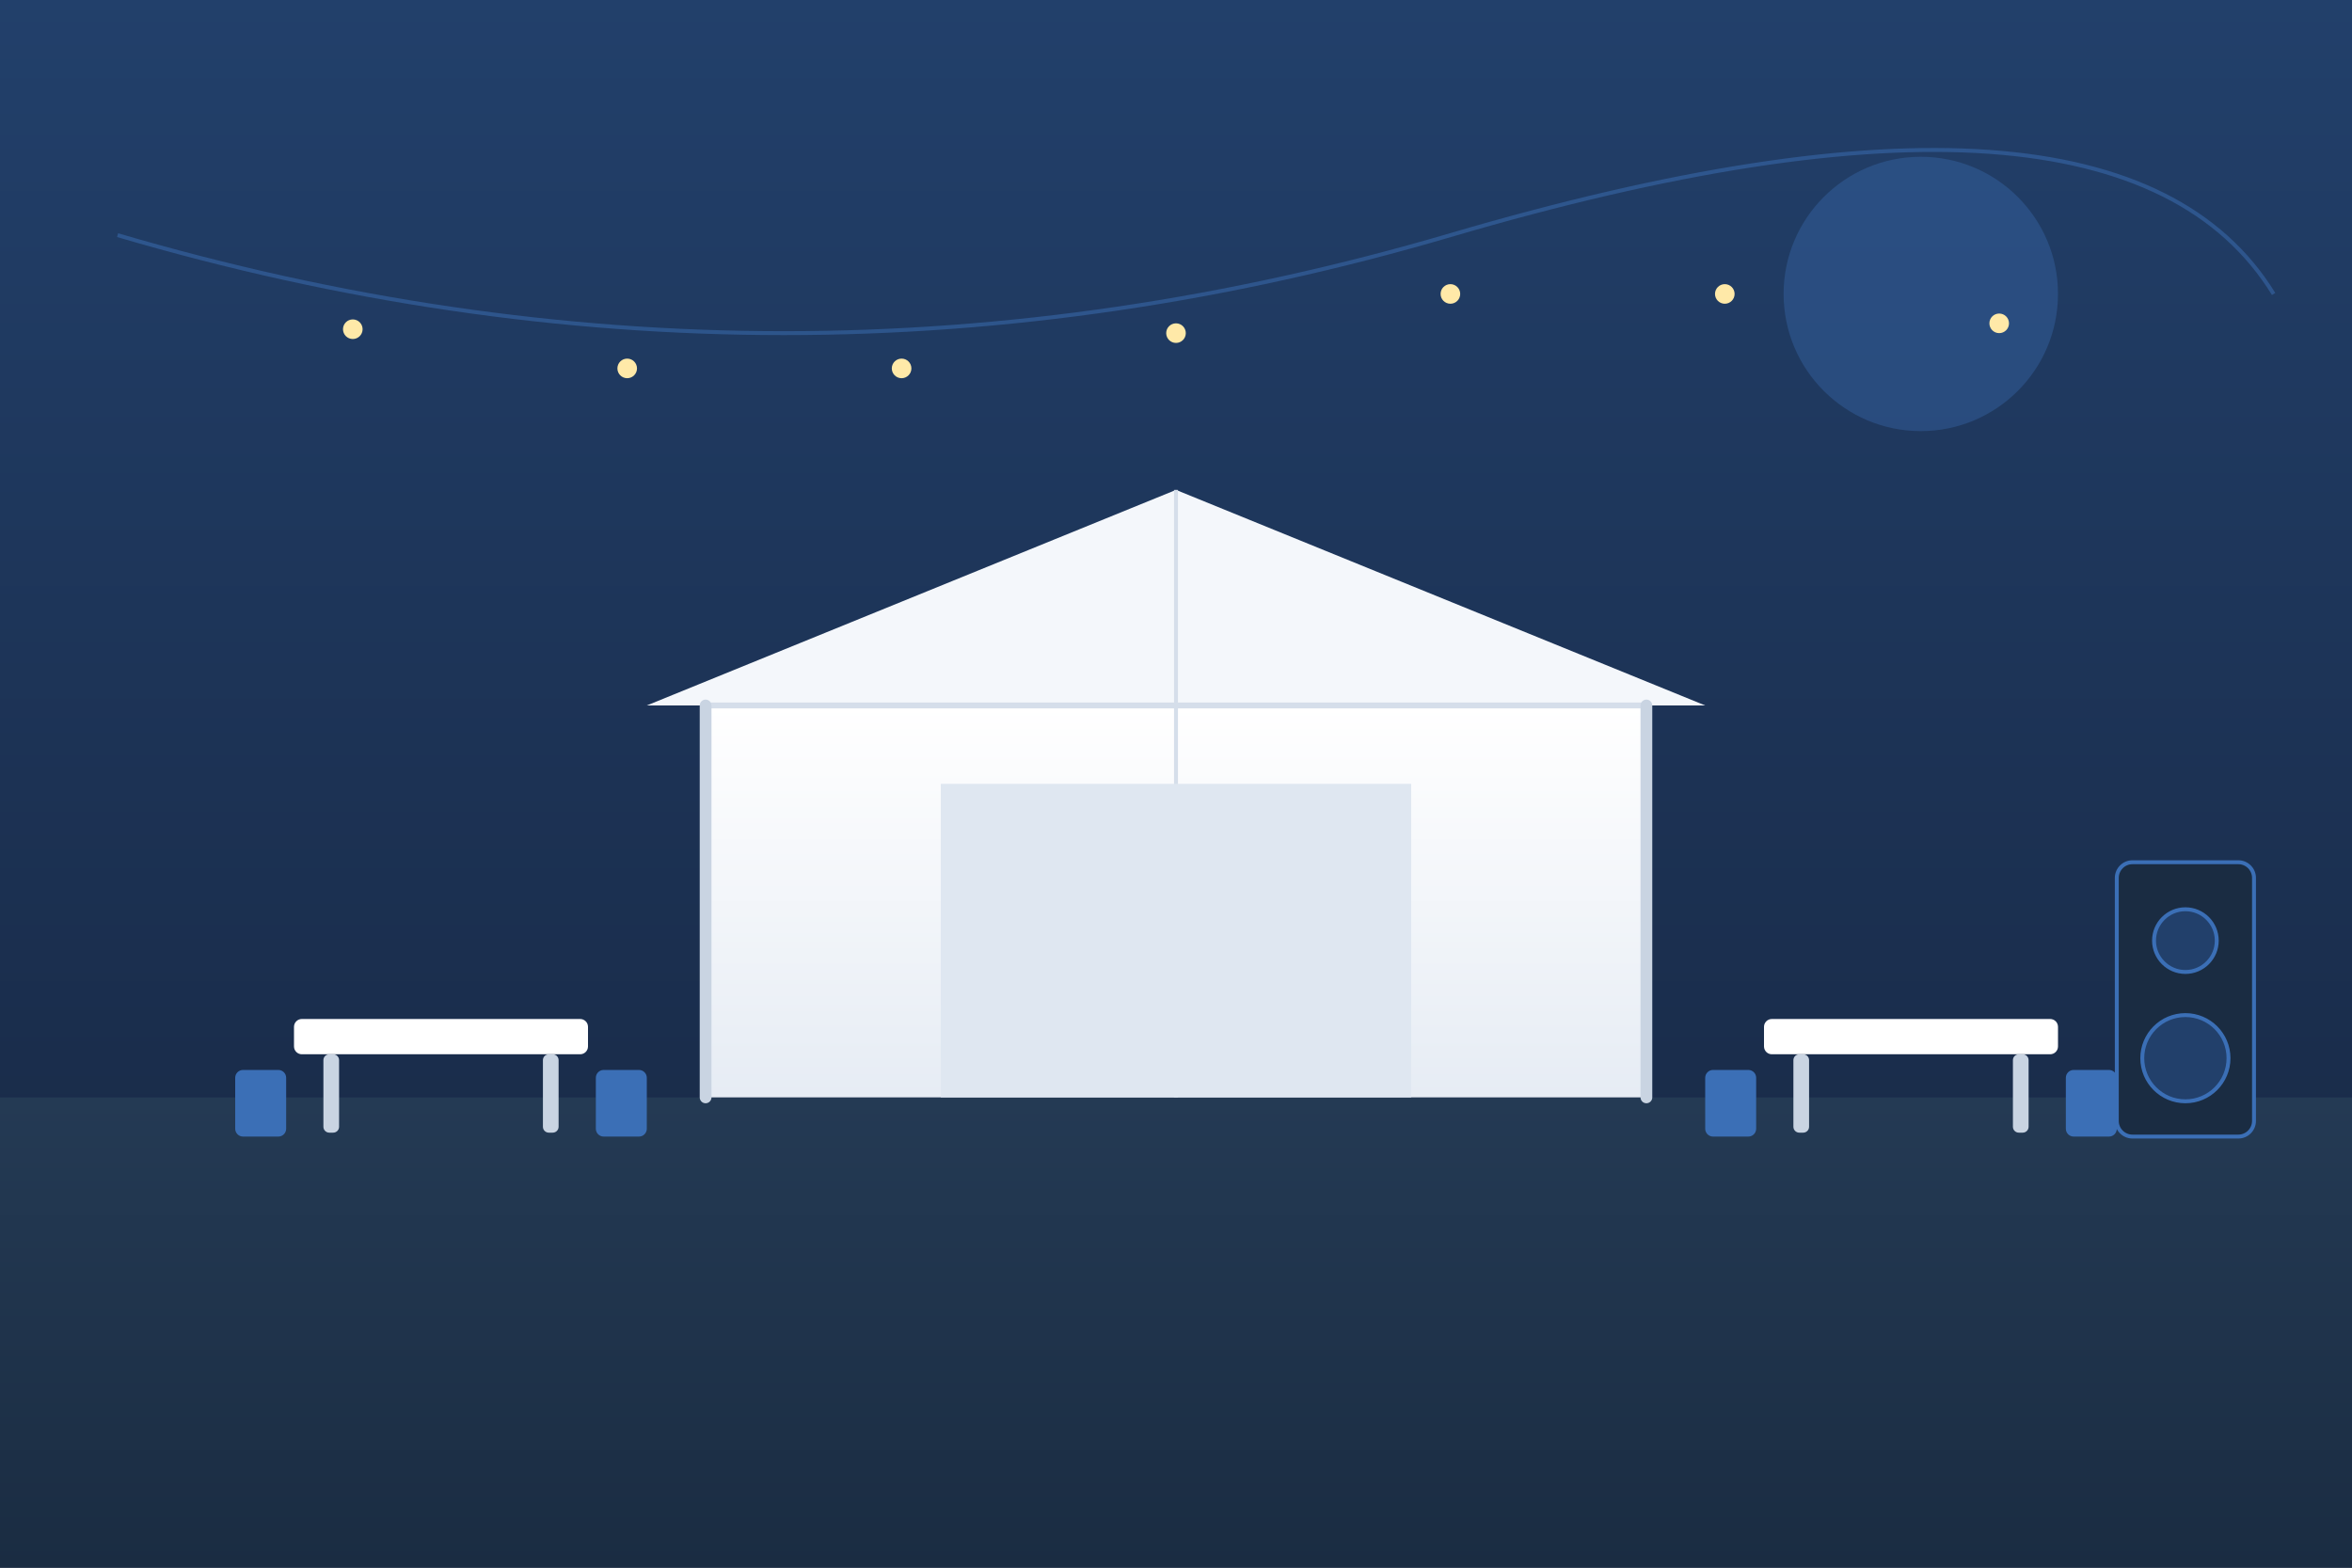
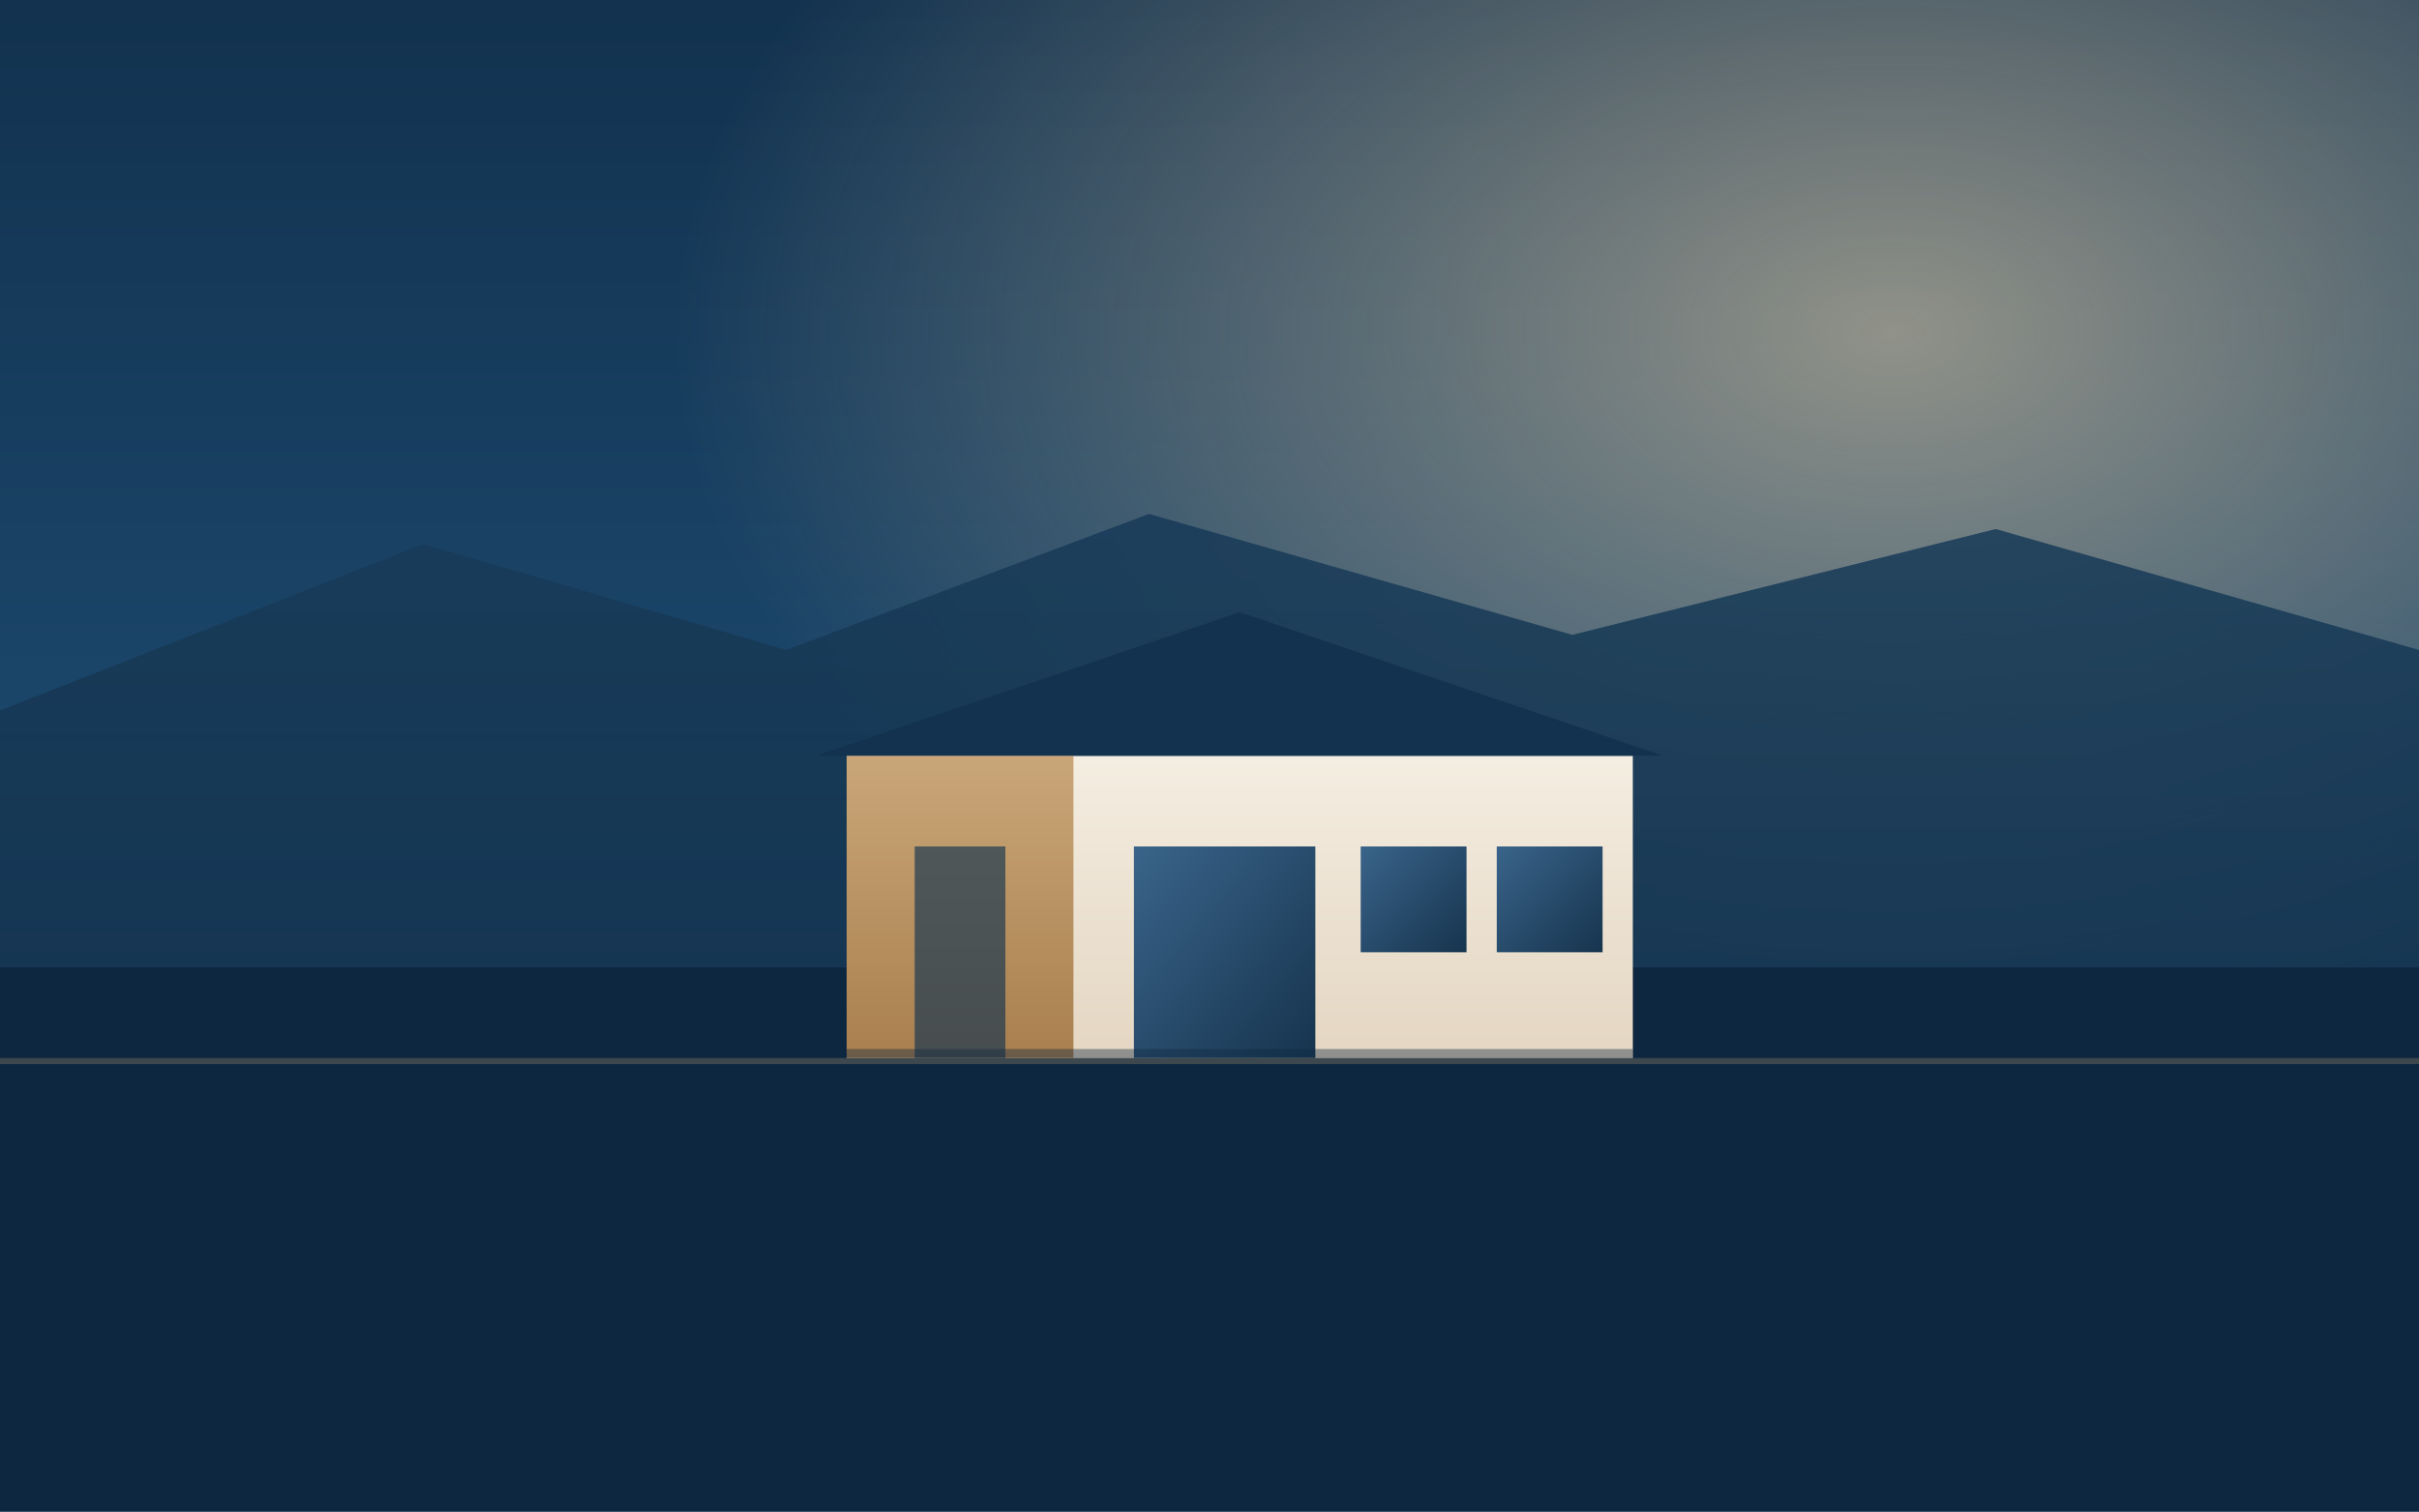
- <svg xmlns="http://www.w3.org/2000/svg" width="1200" height="800" viewBox="0 0 1200 800" fill="none" role="img" aria-label="Oppsatt festutstyr med telt, bord og stoler" preserveAspectRatio="xMidYMid slice">
+ <svg xmlns="http://www.w3.org/2000/svg" viewBox="0 0 1600 1000" preserveAspectRatio="xMidYMid slice" role="img" aria-label="Moderne norsk bolig i landskap">
  <defs>
    <linearGradient id="sky" x1="0" y1="0" x2="0" y2="1">
-       <stop offset="0" stop-color="#22406b" />
-       <stop offset="1" stop-color="#16243d" />
+       <stop offset="0" stop-color="#12324f" />
+       <stop offset="0.55" stop-color="#1c496e" />
+       <stop offset="1" stop-color="#2d5f85" />
    </linearGradient>
-     <linearGradient id="tent" x1="0" y1="0" x2="0" y2="1">
-       <stop offset="0" stop-color="#ffffff" />
-       <stop offset="1" stop-color="#e6ecf4" />
+     <linearGradient id="hill" x1="0" y1="0" x2="0" y2="1">
+       <stop offset="0" stop-color="#173a58" />
+       <stop offset="1" stop-color="#0f2a41" />
    </linearGradient>
-     <linearGradient id="ground" x1="0" y1="0" x2="0" y2="1">
-       <stop offset="0" stop-color="#243a54" />
-       <stop offset="1" stop-color="#1a2c42" />
+     <linearGradient id="wall" x1="0" y1="0" x2="0" y2="1">
+       <stop offset="0" stop-color="#f4ede1" />
+       <stop offset="1" stop-color="#e4d6c2" />
    </linearGradient>
+     <linearGradient id="wood" x1="0" y1="0" x2="0" y2="1">
+       <stop offset="0" stop-color="#c9a678" />
+       <stop offset="1" stop-color="#a97f4f" />
+     </linearGradient>
+     <linearGradient id="glass" x1="0" y1="0" x2="1" y2="1">
+       <stop offset="0" stop-color="#3a648a" />
+       <stop offset="1" stop-color="#16344e" />
+     </linearGradient>
+     <radialGradient id="sun" cx="0.78" cy="0.22" r="0.5">
+       <stop offset="0" stop-color="#f5d9ae" stop-opacity="0.55" />
+       <stop offset="1" stop-color="#f5d9ae" stop-opacity="0" />
+     </radialGradient>
  </defs>
-   <rect width="1200" height="800" fill="url(#sky)" />
-   <circle cx="980" cy="150" r="70" fill="#3b6fb6" opacity="0.35" />
-   <rect y="560" width="1200" height="240" fill="url(#ground)" />
-   <path d="M60 120 Q400 220 740 120 T1160 150" stroke="#3b6fb6" stroke-width="2" fill="none" opacity="0.5" />
-   <g fill="#ffe9a8">
-     <circle cx="180" cy="168" r="5" />
-     <circle cx="320" cy="188" r="5" />
-     <circle cx="460" cy="188" r="5" />
-     <circle cx="600" cy="170" r="5" />
-     <circle cx="740" cy="150" r="5" />
-     <circle cx="880" cy="150" r="5" />
-     <circle cx="1020" cy="165" r="5" />
+   <rect width="1600" height="1000" fill="url(#sky)" />
+   <rect width="1600" height="1000" fill="url(#sun)" />
+   <path d="M0 470 L280 360 L520 430 L760 340 L1040 420 L1320 350 L1600 430 L1600 1000 L0 1000 Z" fill="url(#hill)" opacity="0.85" />
+   <path d="M0 640 L1600 640 L1600 1000 L0 1000 Z" fill="#0e2740" />
+   <g>
+     <rect x="560" y="500" width="520" height="200" fill="url(#wall)" />
+     <rect x="560" y="500" width="150" height="200" fill="url(#wood)" />
+     <polygon points="540,500 820,405 1100,500" fill="#12324f" />
+     <rect x="750" y="560" width="120" height="140" fill="url(#glass)" />
+     <rect x="900" y="560" width="70" height="70" fill="url(#glass)" />
+     <rect x="990" y="560" width="70" height="70" fill="url(#glass)" />
+     <rect x="605" y="560" width="60" height="140" fill="#12324f" opacity="0.65" />
+     <rect x="560" y="694" width="520" height="6" fill="#0e2740" opacity="0.4" />
  </g>
-   <g>
-     <path d="M360 560V360h480v200z" fill="url(#tent)" />
-     <path d="M330 360 L600 250 L870 360 Z" fill="#f4f7fb" />
-     <path d="M600 250 L600 560" stroke="#d5deea" stroke-width="2" />
-     <path d="M360 360h480" stroke="#d5deea" stroke-width="3" />
-     <path d="M480 560V400h240v160z" fill="#dfe7f1" />
-     <path d="M360 560V360" stroke="#c9d4e2" stroke-width="6" stroke-linecap="round" />
-     <path d="M840 560V360" stroke="#c9d4e2" stroke-width="6" stroke-linecap="round" />
-   </g>
-   <g>
-     <rect x="150" y="520" width="150" height="18" rx="4" fill="#ffffff" />
-     <rect x="165" y="538" width="8" height="40" rx="3" fill="#c9d4e2" />
-     <rect x="277" y="538" width="8" height="40" rx="3" fill="#c9d4e2" />
-     <rect x="120" y="546" width="26" height="34" rx="4" fill="#3b6fb6" />
-     <rect x="304" y="546" width="26" height="34" rx="4" fill="#3b6fb6" />
-   </g>
-   <g>
-     <rect x="900" y="520" width="150" height="18" rx="4" fill="#ffffff" />
-     <rect x="915" y="538" width="8" height="40" rx="3" fill="#c9d4e2" />
-     <rect x="1027" y="538" width="8" height="40" rx="3" fill="#c9d4e2" />
-     <rect x="870" y="546" width="26" height="34" rx="4" fill="#3b6fb6" />
-     <rect x="1054" y="546" width="26" height="34" rx="4" fill="#3b6fb6" />
-   </g>
-   <g>
-     <rect x="1080" y="440" width="70" height="140" rx="8" fill="#1a2c42" stroke="#3b6fb6" stroke-width="2" />
-     <circle cx="1115" cy="480" r="16" fill="#22406b" stroke="#3b6fb6" stroke-width="2" />
-     <circle cx="1115" cy="540" r="22" fill="#22406b" stroke="#3b6fb6" stroke-width="2" />
-   </g>
+   <rect x="0" y="700" width="1600" height="4" fill="#c9a678" opacity="0.25" />
</svg>
